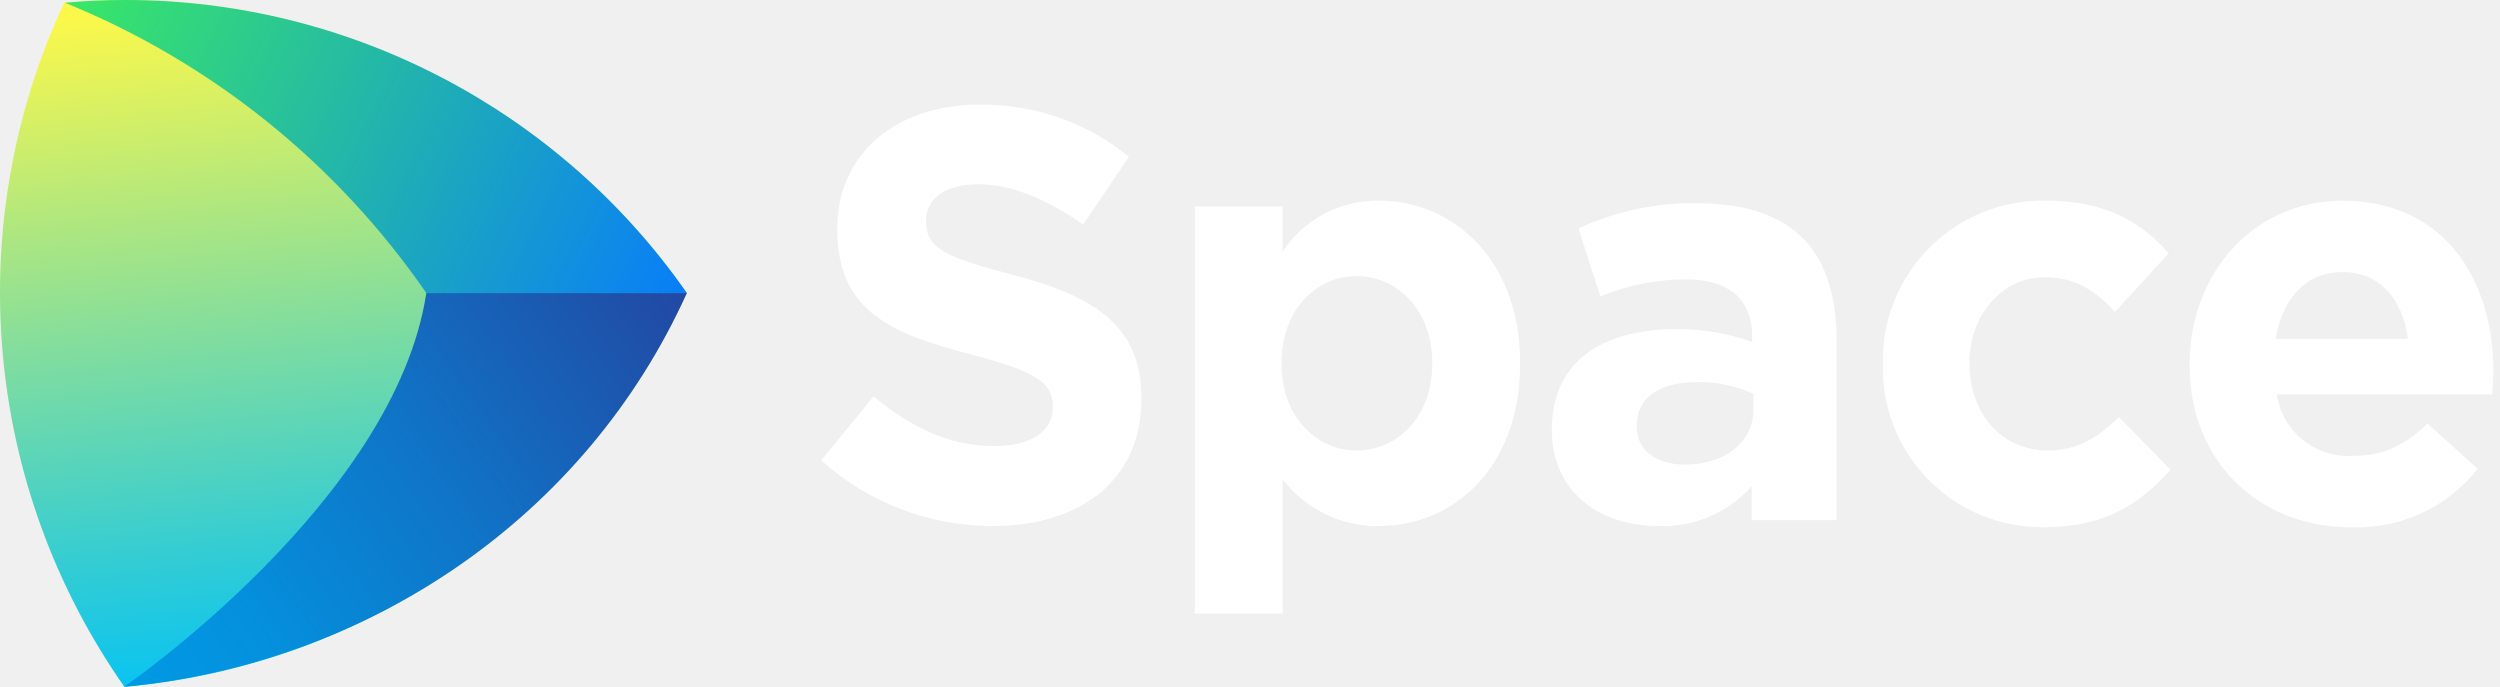
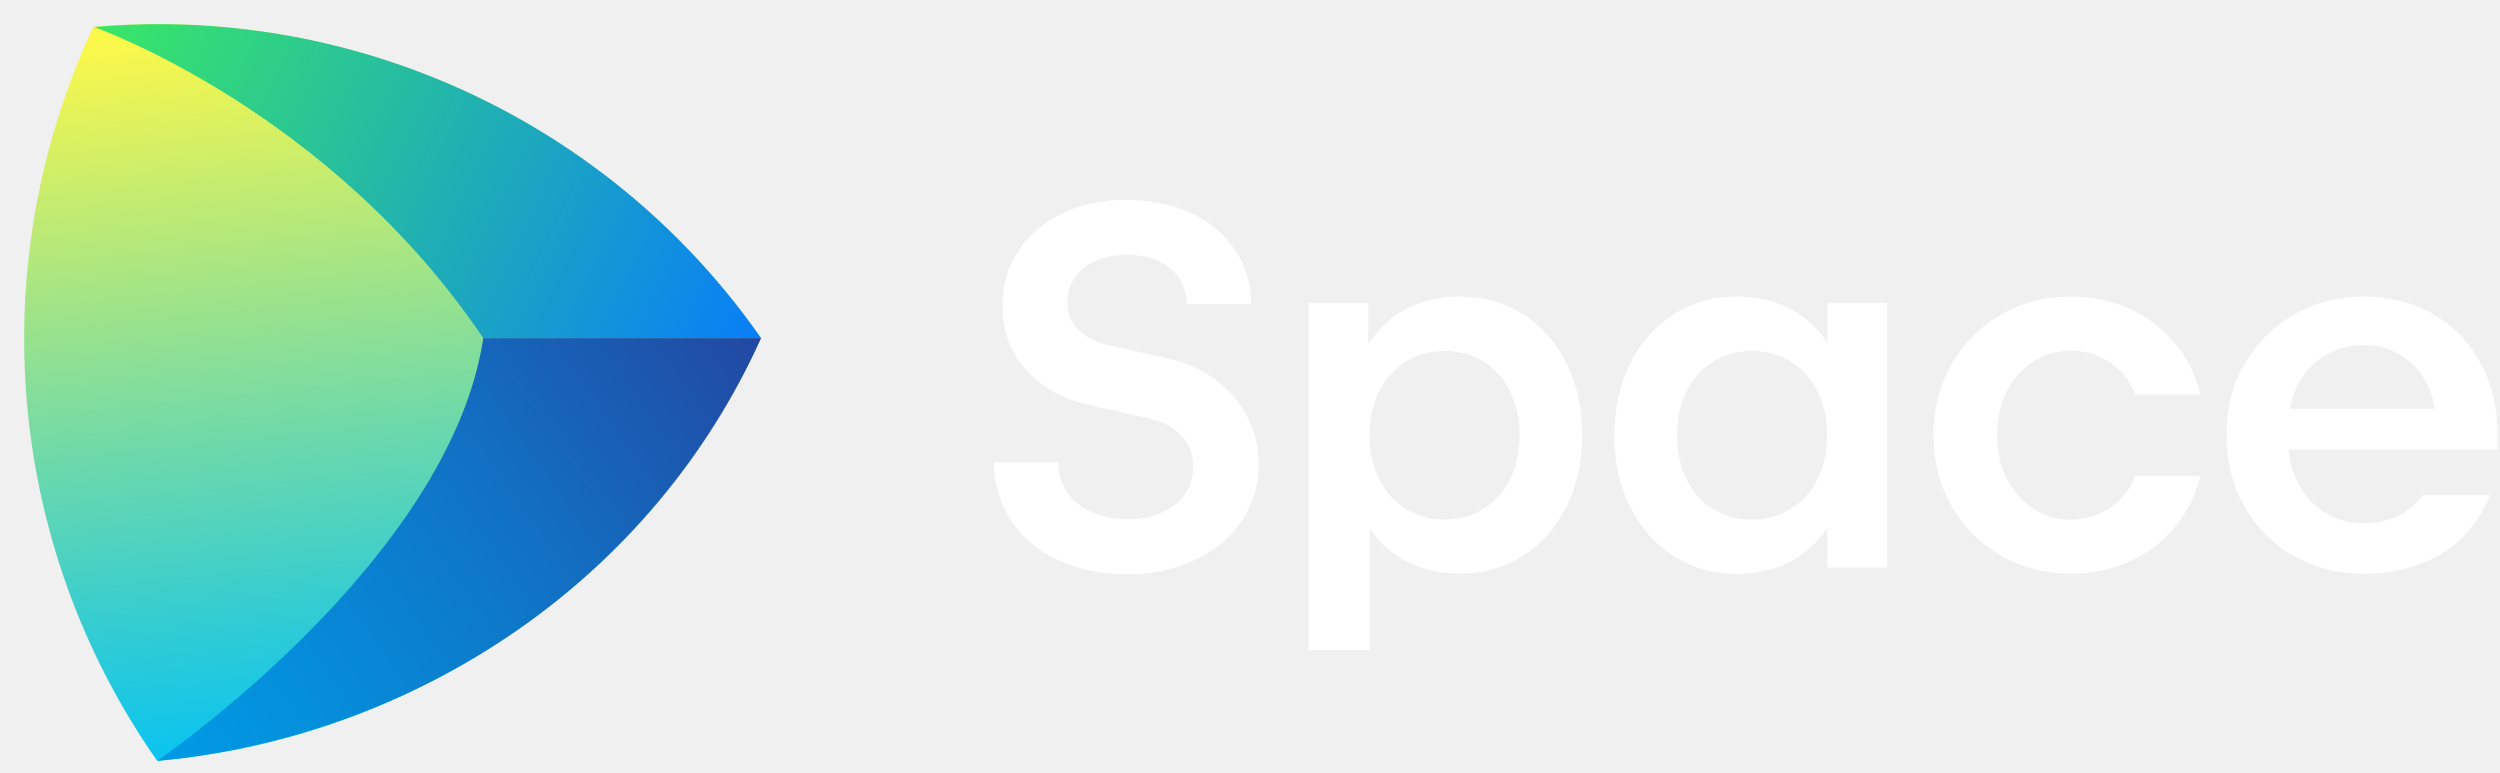
- <svg xmlns="http://www.w3.org/2000/svg" height="75" viewBox="0 0 273 75" width="273">
-   <linearGradient id="a" gradientTransform="matrix(1 0 0 -1 0 -104)" gradientUnits="userSpaceOnUse" x1="33.813" x2="41.643" y1="-102.99" y2="-177.21">
-     <stop offset="0" stop-color="#fcf84a" />
-     <stop offset=".32" stop-color="#abe682" />
-     <stop offset=".79" stop-color="#36cdd2" />
-     <stop offset="1" stop-color="#07c3f2" />
-   </linearGradient>
-   <linearGradient id="b" gradientTransform="matrix(1 0 0 -1 0 -104)" gradientUnits="userSpaceOnUse" x1="5.095" x2="75.305" y1="-104.136" y2="-137.446">
-     <stop offset="0" stop-color="#3bea62" />
-     <stop offset="1" stop-color="#087cfa" />
-   </linearGradient>
-   <linearGradient id="c" gradientTransform="matrix(1 0 0 -1 0 -104)" gradientUnits="userSpaceOnUse" x1="11.52" x2="82.22" y1="-176.65" y2="-127.17">
-     <stop offset="0" stop-color="#009ae5" />
-     <stop offset=".18" stop-color="#0490dd" />
-     <stop offset=".49" stop-color="#1073c6" />
-     <stop offset=".89" stop-color="#2346a1" />
-     <stop offset="1" stop-color="#293896" />
-   </linearGradient>
-   <path fill="#fff" d="m89.663 50.28 5.74-7c4 3.32 8.14 5.43 13.19 5.43 4 0 6.37-1.6 6.37-4.22v-.09c0-2.49-1.52-3.77-8.9-5.69-8.89-2.3-14.63-4.79-14.63-13.67v-.13c0-8.11 6.43-13.48 15.45-13.48a25.3 25.3 0 0 1 16.4 5.69l-5 7.41c-3.91-2.75-7.76-4.41-11.48-4.41s-5.68 1.72-5.68 3.9v.12c0 2.94 1.89 3.9 9.52 5.88 9 2.37 14 5.63 14 13.42v.13c0 8.88-6.69 13.87-16.21 13.87a27.91 27.91 0 0 1 -18.74-7.16" />
-   <path fill="#fff" d="m156.403 39.74v-.13c0-5.69-3.78-9.46-8.26-9.46s-8.2 3.77-8.2 9.46v.13c0 5.68 3.72 9.45 8.2 9.45s8.26-3.7 8.26-9.45m-25.93-17.19h9.59v4.92a12.37 12.37 0 0 1 10.54-5.56c7.88 0 15.39 6.26 15.39 17.7v.13c0 11.44-7.38 17.7-15.39 17.7a13 13 0 0 1 -10.54-5.11v14.67h-9.59z" />
-   <path fill="#fff" d="m191.473 44.72v-1.72a14.64 14.64 0 0 0 -6.12-1.28c-4.1 0-6.62 1.66-6.62 4.73v.12c0 2.62 2.14 4.16 5.23 4.16 4.48 0 7.51-2.49 7.51-6m-22.01 2.27v-.13c0-7.48 5.61-10.93 13.62-10.93a23.69 23.69 0 0 1 8.26 1.41v-.58c0-4-2.46-6.26-7.25-6.26a24.56 24.56 0 0 0 -9.33 1.85l-2.4-7.41a29.52 29.52 0 0 1 13.12-2.75c5.23 0 9 1.41 11.42 3.84s3.65 6.32 3.65 10.93v19.83h-9.27v-3.71a12.92 12.92 0 0 1 -10.22 4.35c-6.37 0-11.6-3.71-11.6-10.48" />
-   <path fill="#fff" d="m205.603 39.86v-.12a17.47 17.47 0 0 1 17.104-17.828q.313-.006.626-.002c6.37 0 10.34 2.17 13.49 5.75l-5.86 6.39c-2.15-2.3-4.29-3.77-7.7-3.77-4.79 0-8.2 4.28-8.2 9.33v.13c0 5.24 3.35 9.45 8.58 9.45 3.22 0 5.43-1.4 7.76-3.64l5.61 5.75c-3.28 3.65-7.06 6.27-13.81 6.27a17.38 17.38 0 0 1 -17.602-17.155q-.004-.277.002-.555" />
-   <path fill="#fff" d="m262.943 37c-.57-4.35-3.09-7.29-7.13-7.29s-6.56 2.88-7.32 7.29zm-23.84 2.87v-.12c0-9.78 6.87-17.83 16.71-17.83 11.29 0 16.47 8.88 16.47 18.59 0 .77-.07 1.67-.13 2.56h-23.53a7.883 7.883 0 0 0 8.26 6.71c3.22 0 5.55-1 8.2-3.52l5.49 4.93a16.81 16.81 0 0 1 -13.81 6.39c-10.16 0-17.66-7.23-17.66-17.71" />
-   <g fill-rule="evenodd">
-     <path d="m13.583 75a75 75 0 0 0 61.42-43 75 75 0 0 0 -61.42-32q-3.27 0-6.57.29a75 75 0 0 0 6.57 74.71z" fill="url(#a)" />
-     <path d="m7.093.3a88.3 88.3 0 0 1 39.46 31.7h28.45a74.76 74.76 0 0 0 -61.35-32q-3.27 0-6.56.3z" fill="url(#b)" />
-     <path d="m46.553 32c-3.43 22.67-33 43-33 43 26.89-2.54 50.46-18.64 61.45-43z" fill="url(#c)" />
-   </g>
+ <svg xmlns="http://www.w3.org/2000/svg" width="207" height="64" fill="none" viewBox="0 0 207 64">
+   <defs>
+     <linearGradient id="a" x1="29.51" x2="35.884" y1="1.165" y2="61.531" gradientUnits="userSpaceOnUse">
+       <stop stop-color="#FCF84A" />
+       <stop offset=".32" stop-color="#AAE681" />
+       <stop offset=".79" stop-color="#35CDD1" />
+       <stop offset="1" stop-color="#07C3F2" />
+     </linearGradient>
+     <linearGradient id="b" x1="6.164" x2="63.267" y1="2.088" y2="29.179" gradientUnits="userSpaceOnUse">
+       <stop stop-color="#3BEA62" />
+       <stop offset="1" stop-color="#087CFA" />
+     </linearGradient>
+     <linearGradient id="c" x1="11.381" x2="68.879" y1="61.074" y2="20.829" gradientUnits="userSpaceOnUse">
+       <stop stop-color="#009AE5" />
+       <stop offset=".18" stop-color="#048FDC" />
+       <stop offset=".49" stop-color="#1073C5" />
+       <stop offset=".89" stop-color="#2346A1" />
+       <stop offset="1" stop-color="#293896" />
+     </linearGradient>
+   </defs>
+   <path fill="#fff" d="M100.621 31.417c-1.14-.83-2.44-1.4-3.9-1.73l-5.05-1.13c-1.01-.27-1.81-.7-2.4-1.27-.59-.58-.88-1.32-.88-2.21 0-.8.21-1.5.62-2.1.41-.6.99-1.06 1.73-1.39.74-.33 1.6-.49 2.57-.49.97 0 1.85.17 2.6.51.75.34 1.33.83 1.73 1.46.41.63.61 1.33.61 2.12h5.35c-.01-1.68-.46-3.18-1.33-4.48-.87-1.3-2.09-2.33-3.66-3.06-1.57-.73-3.36-1.1-5.37-1.1-2.01 0-3.73.38-5.29 1.13-1.56.76-2.77 1.8-3.64 3.12-.87 1.33-1.31 2.83-1.31 4.52 0 1.38.29 2.63.88 3.75.58 1.11 1.41 2.05 2.46 2.8s2.29 1.3 3.7 1.63l5.22 1.18c1.1.27 1.96.75 2.59 1.42.63.68.94 1.54.94 2.58 0 .84-.22 1.59-.67 2.24-.45.65-1.08 1.16-1.91 1.52-.82.36-1.77.55-2.86.55-1.09 0-2.12-.2-2.99-.6-.87-.4-1.54-.95-2.02-1.66s-.73-1.52-.73-2.45h-5.31c.01 1.83.49 3.44 1.42 4.84.93 1.4 2.23 2.49 3.88 3.26 1.65.77 3.55 1.17 5.69 1.17 2.14 0 4.02-.4 5.68-1.19 1.66-.79 2.95-1.88 3.87-3.26.92-1.38 1.38-2.94 1.38-4.67 0-1.43-.32-2.74-.95-3.94-.63-1.2-1.52-2.21-2.66-3.04l.01-.03Zm25.47-5.39c-1.53-.98-3.28-1.47-5.23-1.47-1.8 0-3.38.4-4.75 1.2-1.17.68-2.1 1.62-2.82 2.78v-3.46h-4.94v28.76h5.05v-10.14c.71 1.08 1.6 1.96 2.71 2.6 1.36.8 2.95 1.2 4.76 1.2 1.94 0 3.68-.49 5.22-1.47 1.54-.98 2.75-2.34 3.62-4.09.87-1.75 1.3-3.72 1.3-5.92 0-2.2-.43-4.17-1.3-5.92-.87-1.75-2.07-3.11-3.61-4.09l-.01.02Zm-1.05 13.64c-.52 1.05-1.25 1.87-2.19 2.46-.94.59-2.01.89-3.21.89-1.2 0-2.31-.29-3.25-.88-.94-.58-1.68-1.41-2.2-2.46-.53-1.06-.79-2.27-.79-3.64s.26-2.58.79-3.63c.53-1.05 1.26-1.87 2.2-2.46.94-.59 2.03-.89 3.25-.89 1.22 0 2.27.3 3.21.89.94.59 1.67 1.41 2.19 2.46s.78 2.26.78 3.63-.26 2.58-.78 3.63Zm26.26-11.28c-.71-1.09-1.62-1.97-2.73-2.63-1.36-.8-2.95-1.2-4.76-1.2-1.95 0-3.7.49-5.23 1.47-1.53.98-2.74 2.34-3.61 4.09-.87 1.75-1.3 3.72-1.3 5.92 0 2.2.43 4.17 1.3 5.92.87 1.75 2.08 3.11 3.62 4.09s3.28 1.47 5.22 1.47c1.81 0 3.4-.4 4.76-1.2 1.11-.65 2.02-1.54 2.73-2.63v3.31h4.96v-21.92h-4.96v3.31Zm-.81 11.28c-.53 1.05-1.26 1.87-2.2 2.46-.94.59-2.03.89-3.25.89-1.22 0-2.27-.29-3.21-.88-.94-.58-1.67-1.41-2.19-2.46s-.78-2.27-.78-3.64.26-2.58.78-3.63c.52-1.05 1.25-1.87 2.19-2.46.94-.59 2.01-.89 3.21-.89 1.2 0 2.31.3 3.25.89.94.59 1.68 1.41 2.2 2.46.53 1.05.79 2.26.79 3.63s-.26 2.58-.79 3.63Zm17.85-9.73c.93-.6 1.99-.9 3.16-.9.8 0 1.55.15 2.25.45.7.3 1.31.72 1.83 1.25s.93 1.17 1.23 1.92h5.37c-.38-1.6-1.08-3.01-2.09-4.23-1.01-1.22-2.25-2.17-3.73-2.85-1.48-.68-3.11-1.02-4.88-1.02-2.14 0-4.08.5-5.81 1.5-1.73 1-3.1 2.37-4.09 4.12-.99 1.75-1.49 3.7-1.49 5.85 0 2.15.5 4.11 1.49 5.85.99 1.75 2.35 3.12 4.09 4.12 1.73 1 3.67 1.5 5.81 1.5 1.77 0 3.4-.34 4.88-1.02 1.48-.68 2.73-1.63 3.73-2.85 1-1.22 1.7-2.63 2.09-4.23h-5.37c-.3.74-.71 1.38-1.23 1.92s-1.13.95-1.83 1.25c-.7.3-1.45.45-2.25.45-1.17 0-2.22-.3-3.16-.91-.94-.61-1.67-1.44-2.19-2.5-.53-1.06-.79-2.26-.79-3.58 0-1.32.26-2.54.79-3.61.53-1.06 1.26-1.89 2.19-2.49v.01Zm38.46 6.08c0-2.23-.47-4.21-1.4-5.94-.93-1.73-2.24-3.08-3.93-4.06-1.69-.98-3.6-1.46-5.76-1.46-2.16 0-4.03.5-5.77 1.49-1.73.99-3.1 2.36-4.1 4.1-1 1.74-1.5 3.69-1.5 5.84s.5 4.17 1.49 5.93c.99 1.75 2.35 3.12 4.07 4.11 1.72.98 3.66 1.48 5.81 1.48 1.7 0 3.25-.26 4.64-.79 1.4-.53 2.59-1.28 3.57-2.25s1.73-2.13 2.25-3.49h-5.5c-.56.74-1.25 1.32-2.1 1.73-.85.41-1.79.62-2.85.62-1.2 0-2.27-.29-3.22-.88-.95-.58-1.69-1.4-2.23-2.45-.43-.83-.68-1.76-.78-2.77h17.29v-1.22l.02.01Zm-17.2-2.16c.13-.72.34-1.4.67-2.02.54-1.02 1.28-1.82 2.23-2.4.95-.58 2.02-.87 3.22-.87 1.2 0 2.26.3 3.18.9.92.6 1.63 1.43 2.13 2.49.28.59.47 1.22.59 1.89h-12.02v.01Z" />
+   <path fill="url(#a)" fill-rule="evenodd" d="M13.016 63c21.708-1.902 40.795-15.25 49.992-35.011C51.524 11.6 32.841 2 13.058 2c-1.774 0-3.555.08-5.337.233C-1.475 21.994.504 45.133 13.016 63Z" clip-rule="evenodd" />
+   <path fill="url(#b)" fill-rule="evenodd" d="M7.777 2.233S27.264 9.066 40.016 28h23C51.58 11.61 32.897 2 13.122 2c-1.774 0-3.555.08-5.337.233h-.008Z" clip-rule="evenodd" />
+   <path fill="url(#c)" fill-rule="evenodd" d="M40.016 28c-2.785 18.445-27 35-27 35 21.845-2.071 41.06-15.151 50-35h-23Z" clip-rule="evenodd" />
</svg>
